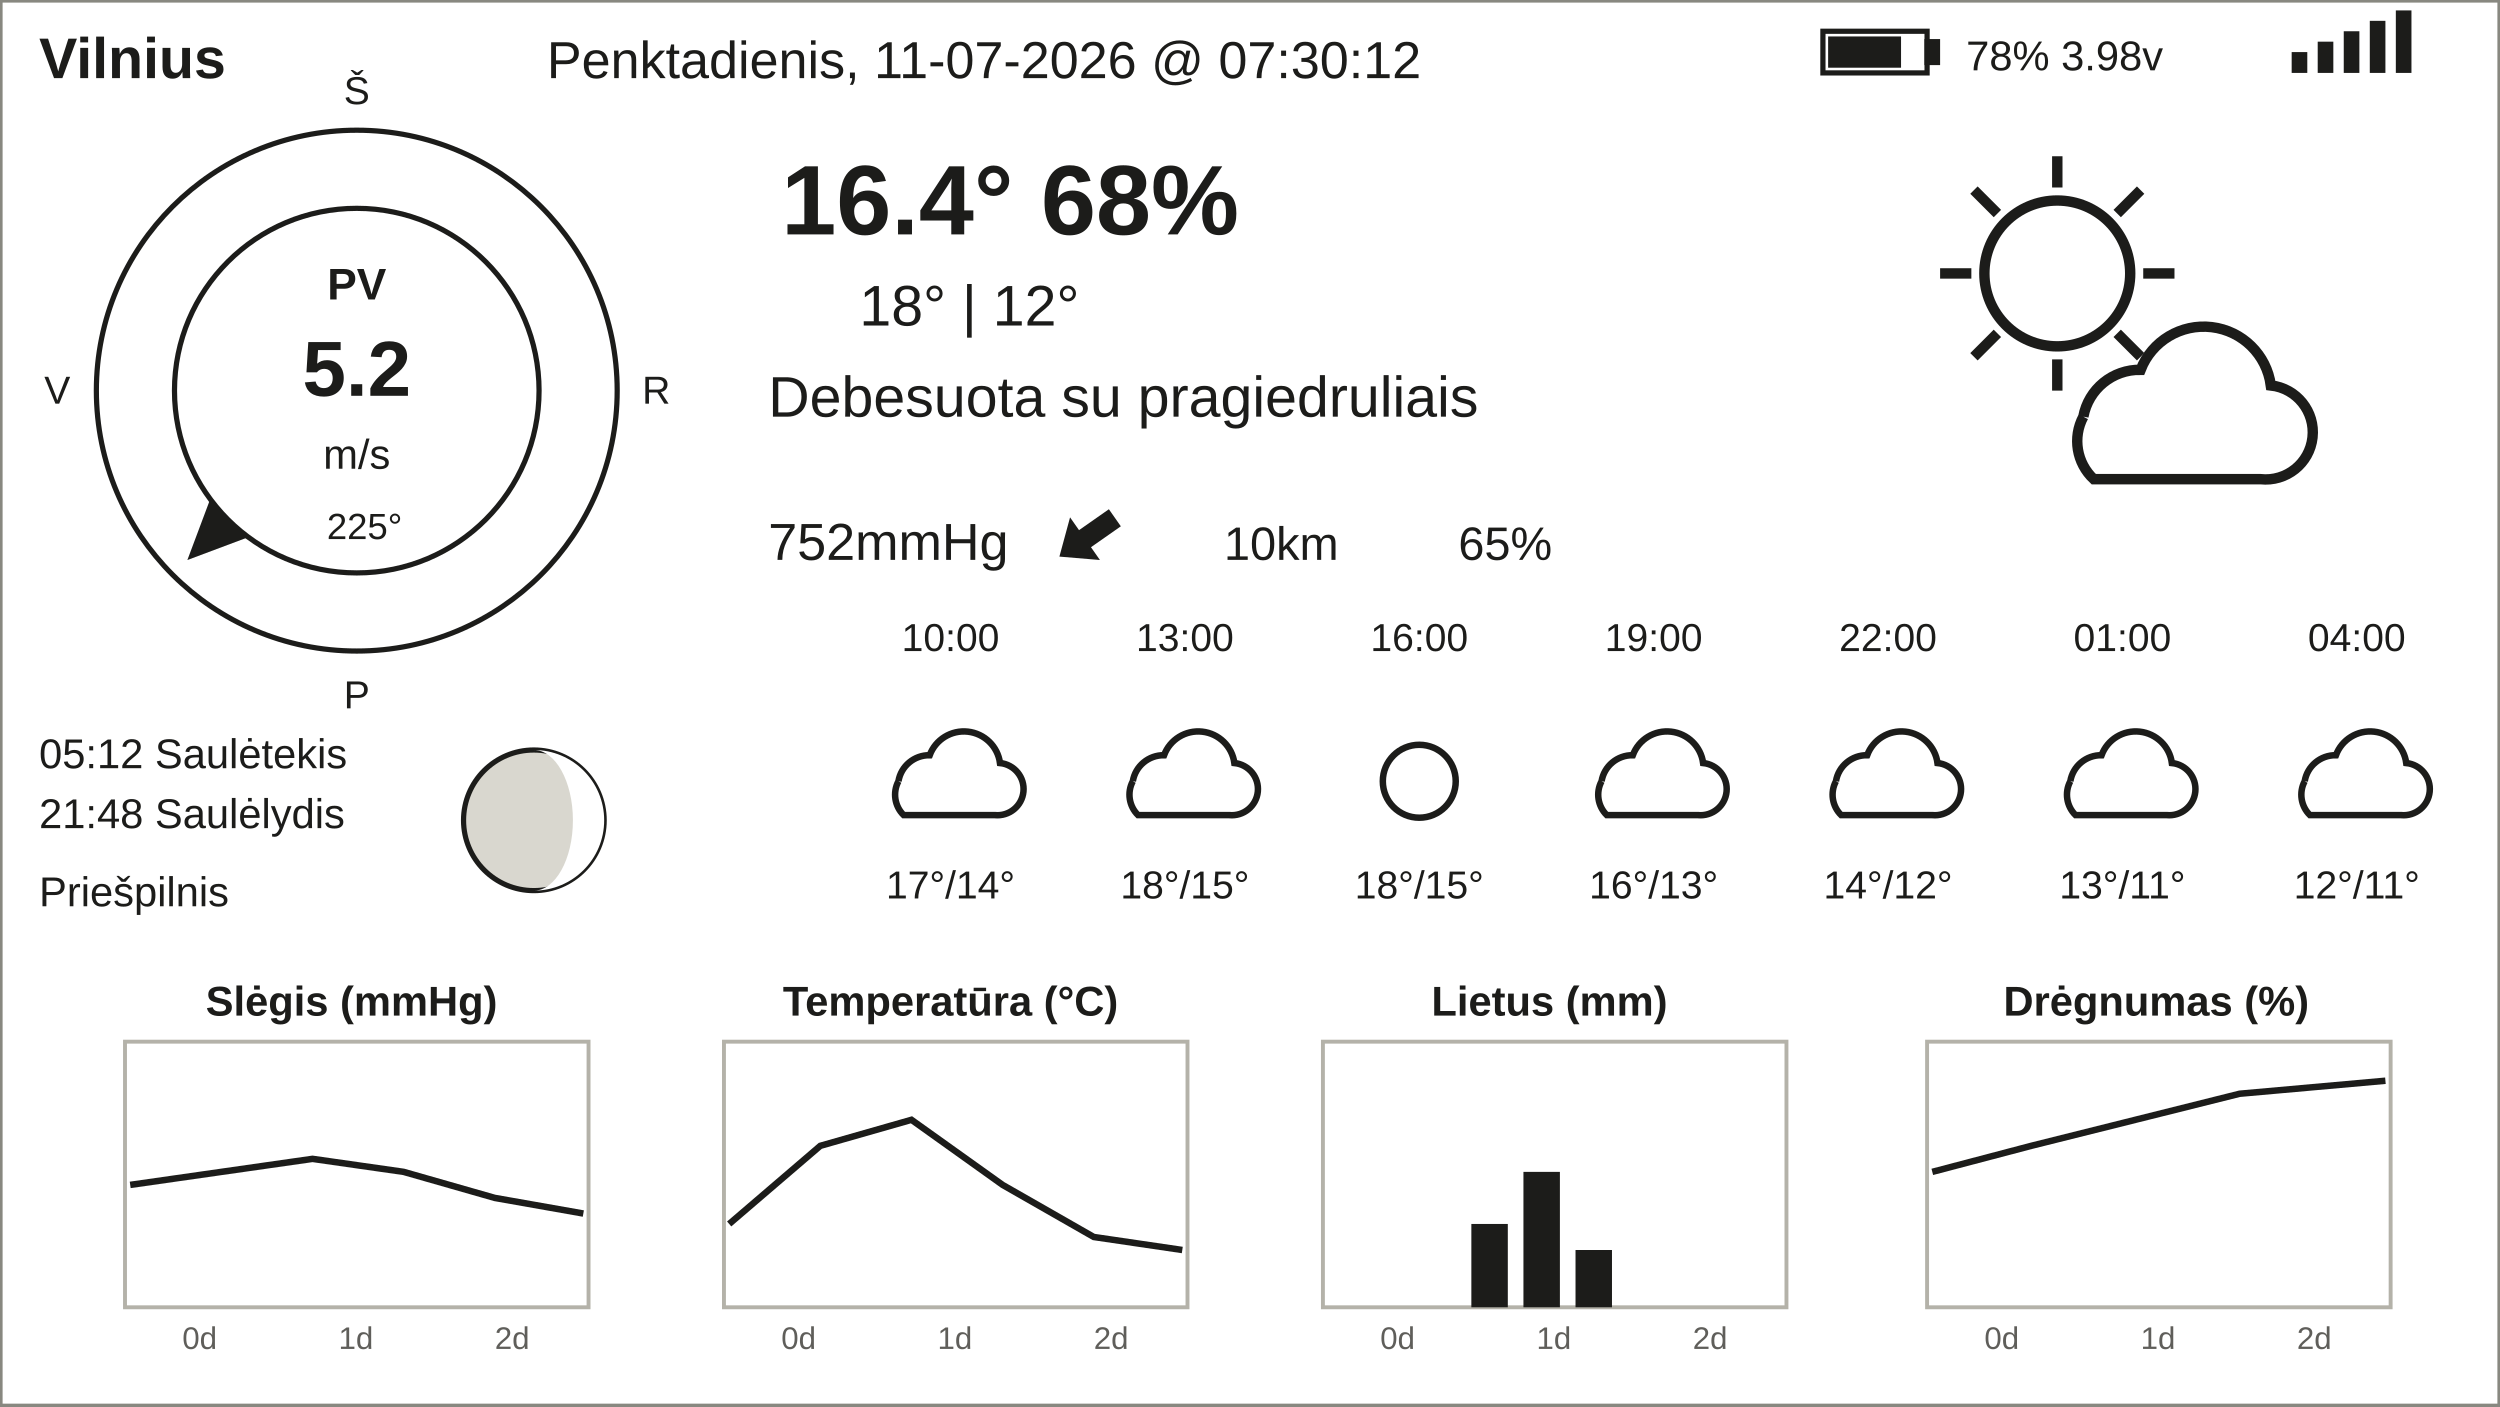
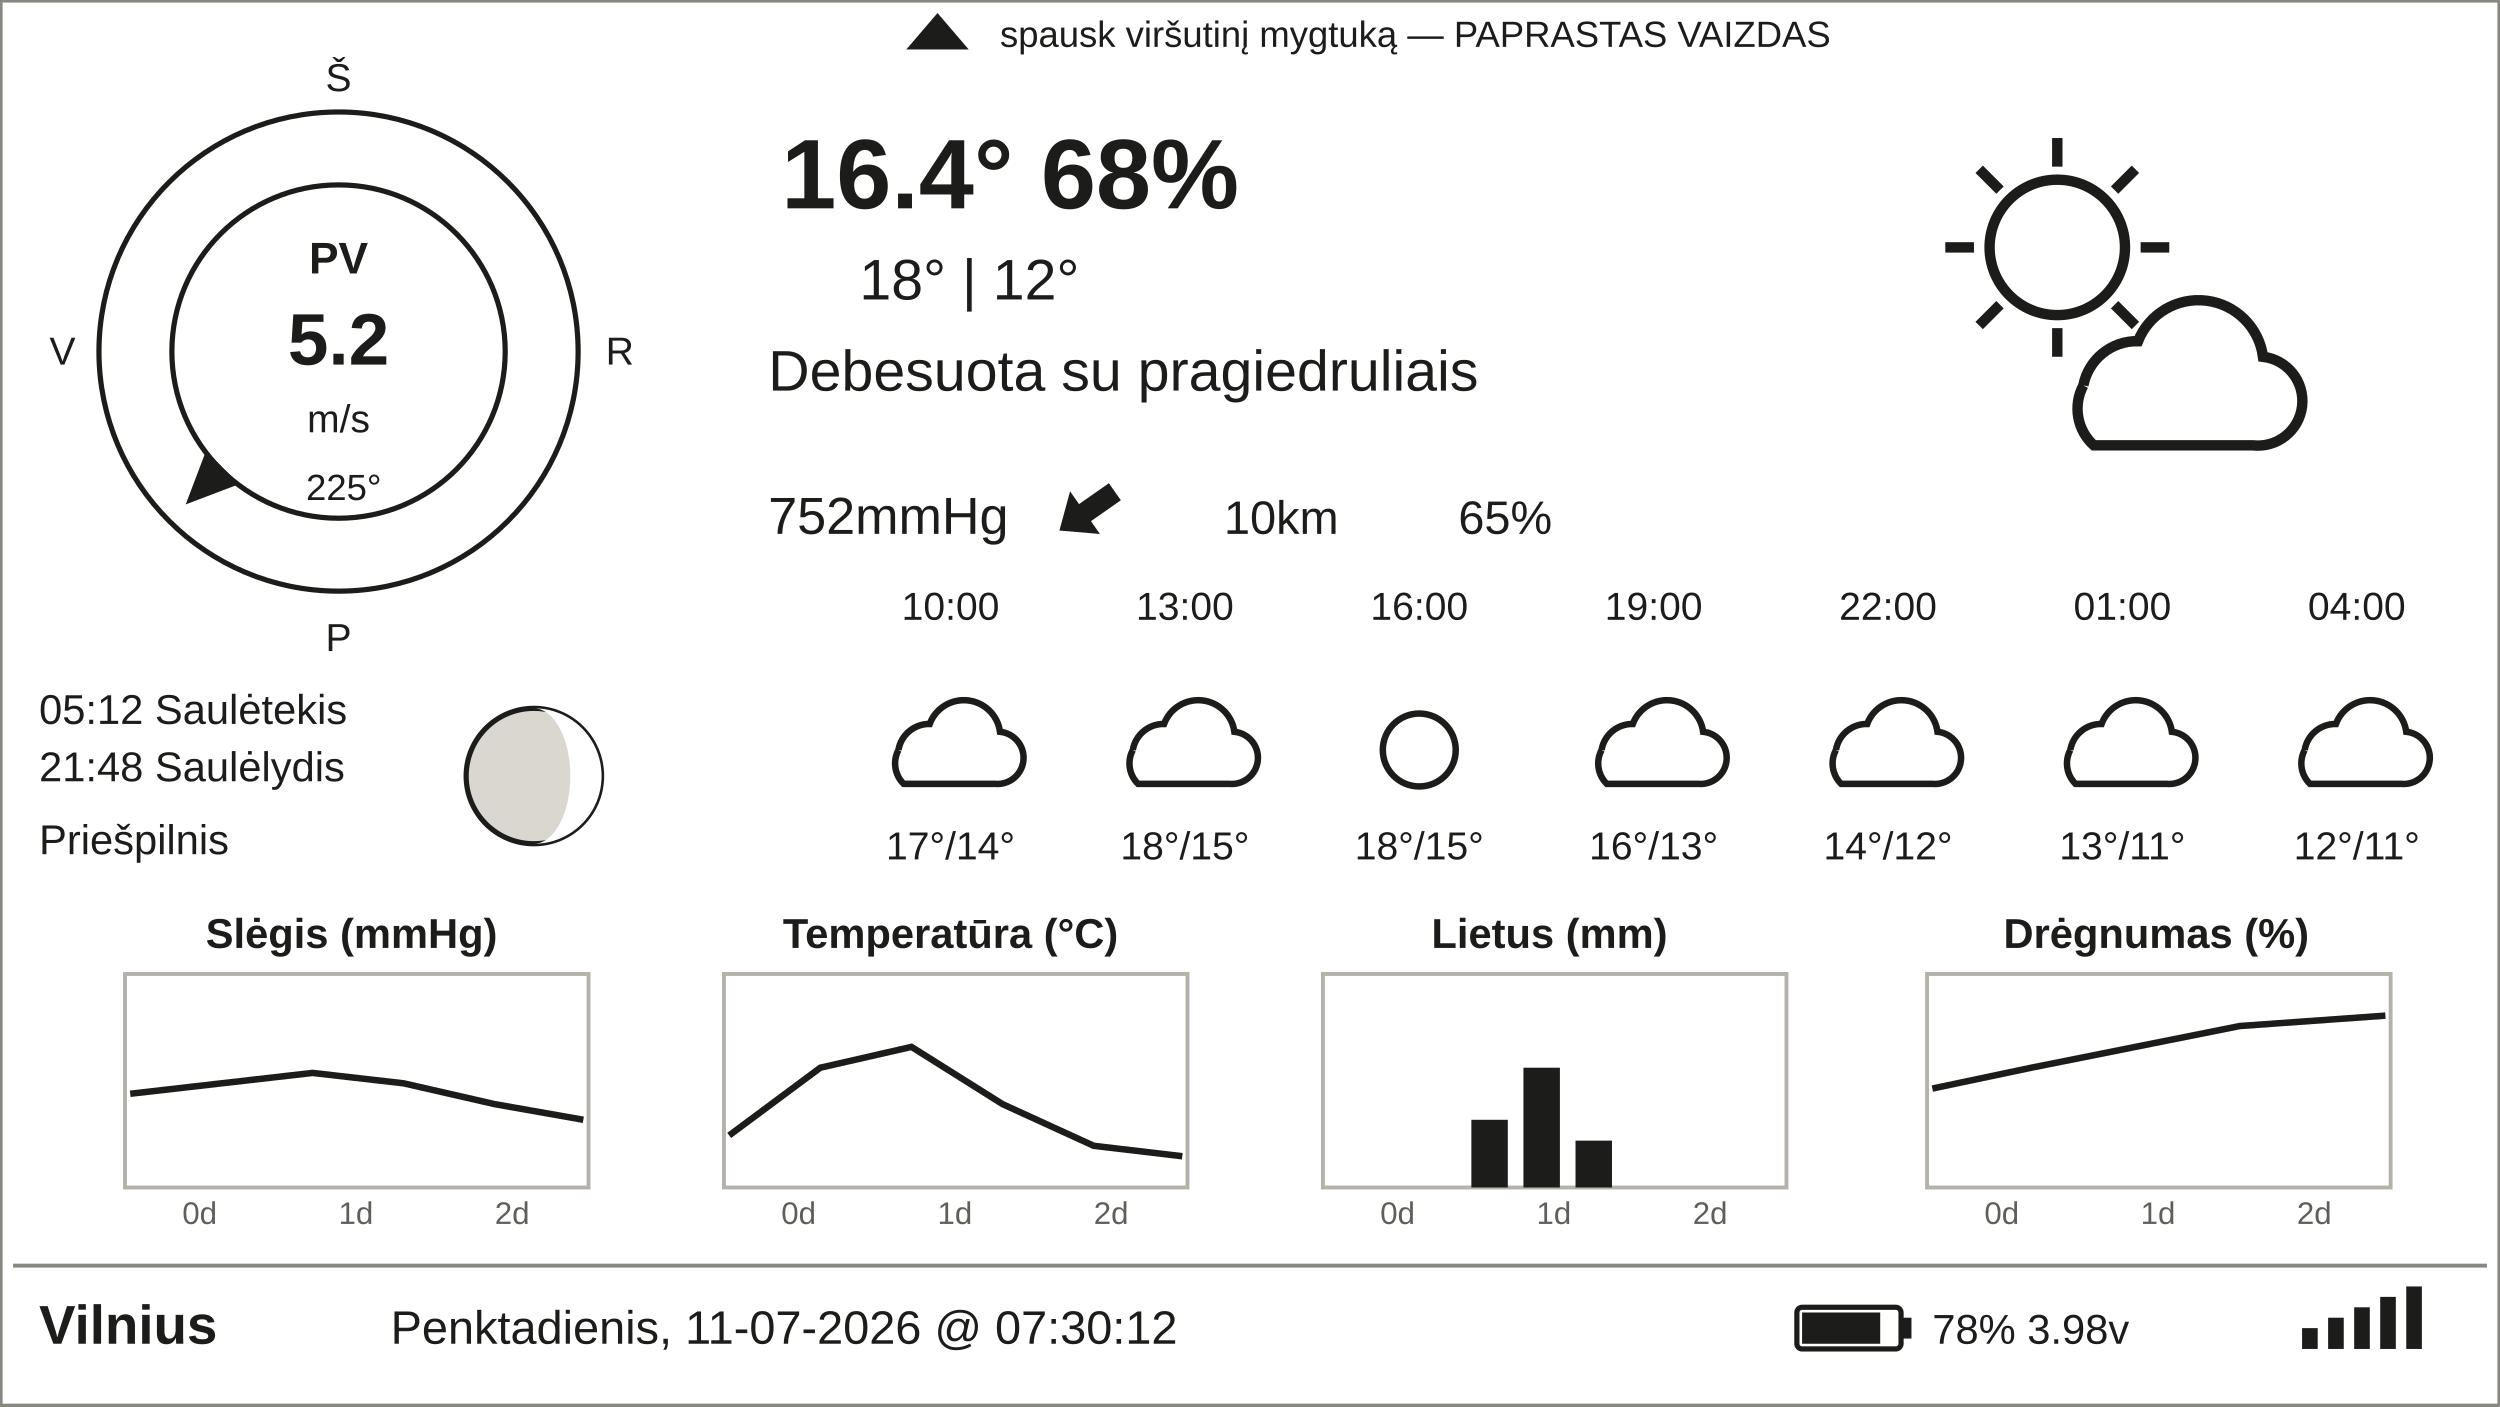
<svg xmlns="http://www.w3.org/2000/svg" viewBox="0 0 960 540" font-family="Segoe UI, Arial, sans-serif">
  <rect x="0" y="0" width="960" height="540" fill="#ffffff" stroke="#888880" stroke-width="2" />
-   <text x="15" y="30" font-size="22" font-weight="bold" fill="#1c1c1a">Vilnius</text>
-   <text x="210" y="30" font-size="20" fill="#1c1c1a">Penktadienis, 11-07-2026  @  07:30:12</text>
+   <polygon points="360,5 372,19 348,19" fill="#1c1c1a" />
+   <text x="384" y="18" font-size="14" font-weight="500" fill="#1c1c1a">spausk viršutinį mygtuką — PAPRASTAS VAIZDAS</text>
  <g stroke="#1c1c1a" fill="none" stroke-width="2">
-     <rect x="700" y="12" width="40" height="16" />
-     <rect x="740" y="16" width="4" height="8" fill="#1c1c1a" />
-     <rect x="702" y="14" width="28" height="12" fill="#1c1c1a" stroke="none" />
+     <circle cx="130" cy="135" r="92" />
+     <circle cx="130" cy="135" r="64" />
  </g>
-   <text x="755" y="27" font-size="16" fill="#1c1c1a">78%  3.98v</text>
-   <g fill="#1c1c1a">
-     <rect x="880" y="20" width="6" height="8" />
-     <rect x="890" y="16" width="6" height="12" />
-     <rect x="900" y="12" width="6" height="16" />
-     <rect x="910" y="8" width="6" height="20" />
-     <rect x="920" y="4" width="6" height="24" />
+   <text x="130" y="35" font-size="15" fill="#1c1c1a" text-anchor="middle">Š</text>
+   <text x="130" y="250" font-size="15" fill="#1c1c1a" text-anchor="middle">P</text>
+   <text x="24" y="140" font-size="15" fill="#1c1c1a" text-anchor="middle">V</text>
+   <text x="238" y="140" font-size="15" fill="#1c1c1a" text-anchor="middle">R</text>
+   <polygon points="130,52 121,72 139,72" fill="#1c1c1a" transform="rotate(225 130 135)" />
+   <text x="130" y="105" font-size="17" font-weight="bold" fill="#1c1c1a" text-anchor="middle">PV</text>
+   <text x="130" y="140" font-size="28" font-weight="bold" fill="#1c1c1a" text-anchor="middle">5.2</text>
+   <text x="130" y="166" font-size="15" fill="#1c1c1a" text-anchor="middle">m/s</text>
+   <text x="132" y="192" font-size="14" fill="#1c1c1a" text-anchor="middle">225°</text>
+   <text x="15" y="278" font-size="16" fill="#1c1c1a">05:12 Saulėtekis</text>
+   <text x="15" y="300" font-size="16" fill="#1c1c1a">21:48 Saulėlydis</text>
+   <text x="15" y="328" font-size="16" fill="#1c1c1a">Priešpilnis</text>
+   <circle cx="205" cy="298" r="26" fill="#d9d7cf" stroke="#1c1c1a" stroke-width="2" />
+   <path d="M205 272 a26 26 0 0 1 0 52 a14 26 0 0 0 0 -52" fill="#ffffff" />
+   <text x="300" y="80" font-size="38" font-weight="bold" fill="#1c1c1a">16.4°    68%</text>
+   <text x="330" y="115" font-size="22" fill="#1c1c1a">18° | 12°</text>
+   <text x="295" y="150" font-size="22" fill="#1c1c1a">Debesuota su pragiedruliais</text>
+   <text x="295" y="205" font-size="20" fill="#1c1c1a">752mmHg</text>
+   <path d="M405 198 l12 -10 l0 6 l14 0 l0 8 l-14 0 l0 6 z" fill="#1c1c1a" transform="rotate(-35 415 198)" />
+   <text x="470" y="205" font-size="18" fill="#1c1c1a">10km</text>
+   <text x="560" y="205" font-size="18" fill="#1c1c1a">65%</text>
+   <g stroke="#1c1c1a" stroke-width="4" fill="none">
+     <circle cx="790" cy="95" r="26" />
+     <line x1="790" y1="53" x2="790" y2="64" />
+     <line x1="790" y1="126" x2="790" y2="137" />
+     <line x1="747" y1="95" x2="758" y2="95" />
+     <line x1="822" y1="95" x2="833" y2="95" />
+     <line x1="760" y1="65" x2="768" y2="73" />
+     <line x1="812" y1="117" x2="820" y2="125" />
+     <line x1="760" y1="125" x2="768" y2="117" />
+     <line x1="812" y1="73" x2="820" y2="65" />
  </g>
-   <g stroke="#1c1c1a" fill="none" stroke-width="2">
-     <circle cx="137" cy="150" r="100" />
-     <circle cx="137" cy="150" r="70" />
-   </g>
-   <text x="137" y="40" font-size="15" fill="#1c1c1a" text-anchor="middle">Š</text>
-   <text x="137" y="272" font-size="15" fill="#1c1c1a" text-anchor="middle">P</text>
-   <text x="22" y="155" font-size="15" fill="#1c1c1a" text-anchor="middle">V</text>
-   <text x="252" y="155" font-size="15" fill="#1c1c1a" text-anchor="middle">R</text>
-   <polygon points="137,58 127,80 147,80" fill="#1c1c1a" transform="rotate(225 137 150)" />
-   <text x="137" y="115" font-size="17" font-weight="bold" fill="#1c1c1a" text-anchor="middle">PV</text>
-   <text x="137" y="152" font-size="30" font-weight="bold" fill="#1c1c1a" text-anchor="middle">5.2</text>
-   <text x="137" y="180" font-size="16" fill="#1c1c1a" text-anchor="middle">m/s</text>
-   <text x="140" y="207" font-size="14" fill="#1c1c1a" text-anchor="middle">225°</text>
-   <text x="15" y="295" font-size="16" fill="#1c1c1a">05:12 Saulėtekis</text>
-   <text x="15" y="318" font-size="16" fill="#1c1c1a">21:48 Saulėlydis</text>
-   <text x="15" y="348" font-size="16" fill="#1c1c1a">Priešpilnis</text>
-   <circle cx="205" cy="315" r="27" fill="#d9d7cf" stroke="#1c1c1a" stroke-width="2" />
-   <path d="M205 288 a27 27 0 0 1 0 54 a15 27 0 0 0 0 -54" fill="#ffffff" />
-   <text x="300" y="90" font-size="38" font-weight="bold" fill="#1c1c1a">16.4°    68%</text>
-   <text x="330" y="125" font-size="22" fill="#1c1c1a">18° | 12°</text>
-   <text x="295" y="160" font-size="22" fill="#1c1c1a">Debesuota su pragiedruliais</text>
-   <text x="295" y="215" font-size="20" fill="#1c1c1a">752mmHg</text>
-   <path d="M405 208 l12 -10 l0 6 l14 0 l0 8 l-14 0 l0 6 z" fill="#1c1c1a" transform="rotate(-35 415 208)" />
-   <text x="470" y="215" font-size="18" fill="#1c1c1a">10km</text>
-   <text x="560" y="215" font-size="18" fill="#1c1c1a">65%</text>
-   <g stroke="#1c1c1a" stroke-width="4" fill="none">
-     <circle cx="790" cy="105" r="28" />
-     <line x1="790" y1="60" x2="790" y2="72" />
-     <line x1="790" y1="138" x2="790" y2="150" />
-     <line x1="745" y1="105" x2="757" y2="105" />
-     <line x1="823" y1="105" x2="835" y2="105" />
-     <line x1="758" y1="73" x2="767" y2="82" />
-     <line x1="813" y1="128" x2="822" y2="137" />
-     <line x1="758" y1="137" x2="767" y2="128" />
-     <line x1="813" y1="82" x2="822" y2="73" />
-   </g>
-   <path d="M800 160 a22 22 0 0 1 22 -18 a26 26 0 0 1 50 6 a18 18 0 0 1 -4 36 l-64 0 a20 20 0 0 1 -4 -24" fill="#ffffff" stroke="#1c1c1a" stroke-width="4" />
+   <path d="M800 148 a21 21 0 0 1 21 -17 a25 25 0 0 1 48 6 a17 17 0 0 1 -4 34 l-61 0 a19 19 0 0 1 -4 -23" fill="#ffffff" stroke="#1c1c1a" stroke-width="4" />
  <g font-size="15" fill="#1c1c1a" text-anchor="middle">
-     <text x="365" y="250">10:00</text>
-     <text x="455" y="250">13:00</text>
-     <text x="545" y="250">16:00</text>
-     <text x="635" y="250">19:00</text>
-     <text x="725" y="250">22:00</text>
-     <text x="815" y="250">01:00</text>
-     <text x="905" y="250">04:00</text>
-     <text x="365" y="345">17°/14°</text>
-     <text x="455" y="345">18°/15°</text>
-     <text x="545" y="345">18°/15°</text>
-     <text x="635" y="345">16°/13°</text>
-     <text x="725" y="345">14°/12°</text>
-     <text x="815" y="345">13°/11°</text>
-     <text x="905" y="345">12°/11°</text>
+     <text x="365" y="238">10:00</text>
+     <text x="455" y="238">13:00</text>
+     <text x="545" y="238">16:00</text>
+     <text x="635" y="238">19:00</text>
+     <text x="725" y="238">22:00</text>
+     <text x="815" y="238">01:00</text>
+     <text x="905" y="238">04:00</text>
+     <text x="365" y="330">17°/14°</text>
+     <text x="455" y="330">18°/15°</text>
+     <text x="545" y="330">18°/15°</text>
+     <text x="635" y="330">16°/13°</text>
+     <text x="725" y="330">14°/12°</text>
+     <text x="815" y="330">13°/11°</text>
+     <text x="905" y="330">12°/11°</text>
  </g>
  <g stroke="#1c1c1a" stroke-width="2.5" fill="#ffffff">
-     <path d="M345 300 a12 12 0 0 1 12 -10 a14 14 0 0 1 27 3 a10 10 0 0 1 -2 20 l-35 0 a11 11 0 0 1 -2 -13" />
-     <path d="M435 300 a12 12 0 0 1 12 -10 a14 14 0 0 1 27 3 a10 10 0 0 1 -2 20 l-35 0 a11 11 0 0 1 -2 -13" />
-     <circle cx="545" cy="300" r="14" />
-     <path d="M615 300 a12 12 0 0 1 12 -10 a14 14 0 0 1 27 3 a10 10 0 0 1 -2 20 l-35 0 a11 11 0 0 1 -2 -13" />
-     <path d="M705 300 a12 12 0 0 1 12 -10 a14 14 0 0 1 27 3 a10 10 0 0 1 -2 20 l-35 0 a11 11 0 0 1 -2 -13" />
-     <path d="M795 300 a12 12 0 0 1 12 -10 a14 14 0 0 1 27 3 a10 10 0 0 1 -2 20 l-35 0 a11 11 0 0 1 -2 -13" />
-     <path d="M885 300 a12 12 0 0 1 12 -10 a14 14 0 0 1 27 3 a10 10 0 0 1 -2 20 l-35 0 a11 11 0 0 1 -2 -13" />
+     <path d="M345 288 a12 12 0 0 1 12 -10 a14 14 0 0 1 27 3 a10 10 0 0 1 -2 20 l-35 0 a11 11 0 0 1 -2 -13" />
+     <path d="M435 288 a12 12 0 0 1 12 -10 a14 14 0 0 1 27 3 a10 10 0 0 1 -2 20 l-35 0 a11 11 0 0 1 -2 -13" />
+     <circle cx="545" cy="288" r="14" />
+     <path d="M615 288 a12 12 0 0 1 12 -10 a14 14 0 0 1 27 3 a10 10 0 0 1 -2 20 l-35 0 a11 11 0 0 1 -2 -13" />
+     <path d="M705 288 a12 12 0 0 1 12 -10 a14 14 0 0 1 27 3 a10 10 0 0 1 -2 20 l-35 0 a11 11 0 0 1 -2 -13" />
+     <path d="M795 288 a12 12 0 0 1 12 -10 a14 14 0 0 1 27 3 a10 10 0 0 1 -2 20 l-35 0 a11 11 0 0 1 -2 -13" />
+     <path d="M885 288 a12 12 0 0 1 12 -10 a14 14 0 0 1 27 3 a10 10 0 0 1 -2 20 l-35 0 a11 11 0 0 1 -2 -13" />
  </g>
  <g font-size="16" font-weight="bold" fill="#1c1c1a" text-anchor="middle">
-     <text x="135" y="390">Slėgis (mmHg)</text>
-     <text x="365" y="390">Temperatūra (°C)</text>
-     <text x="595" y="390">Lietus (mm)</text>
-     <text x="828" y="390">Drėgnumas (%)</text>
+     <text x="135" y="364">Slėgis (mmHg)</text>
+     <text x="365" y="364">Temperatūra (°C)</text>
+     <text x="595" y="364">Lietus (mm)</text>
+     <text x="828" y="364">Drėgnumas (%)</text>
  </g>
  <g stroke="#b4b2a9" fill="none" stroke-width="1.5">
-     <rect x="48" y="400" width="178" height="102" />
-     <rect x="278" y="400" width="178" height="102" />
-     <rect x="508" y="400" width="178" height="102" />
-     <rect x="740" y="400" width="178" height="102" />
+     <rect x="48" y="374" width="178" height="82" />
+     <rect x="278" y="374" width="178" height="82" />
+     <rect x="508" y="374" width="178" height="82" />
+     <rect x="740" y="374" width="178" height="82" />
  </g>
-   <polyline points="50,455 85,450 120,445 155,450 190,460 224,466" stroke="#1c1c1a" stroke-width="2.5" fill="none" />
-   <polyline points="280,470 315,440 350,430 385,455 420,475 454,480" stroke="#1c1c1a" stroke-width="2.5" fill="none" />
+   <polyline points="50,420 85,416 120,412 155,416 190,424 224,430" stroke="#1c1c1a" stroke-width="2.5" fill="none" />
+   <polyline points="280,436 315,410 350,402 385,424 420,440 454,444" stroke="#1c1c1a" stroke-width="2.5" fill="none" />
  <g fill="#1c1c1a">
-     <rect x="565" y="470" width="14" height="32" />
-     <rect x="585" y="450" width="14" height="52" />
-     <rect x="605" y="480" width="14" height="22" />
+     <rect x="565" y="430" width="14" height="26" />
+     <rect x="585" y="410" width="14" height="46" />
+     <rect x="605" y="438" width="14" height="18" />
  </g>
-   <polyline points="742,450 780,440 820,430 860,420 916,415" stroke="#1c1c1a" stroke-width="2.5" fill="none" />
+   <polyline points="742,418 780,410 820,402 860,394 916,390" stroke="#1c1c1a" stroke-width="2.5" fill="none" />
  <g font-size="12" fill="#5f5e5a">
-     <text x="70" y="518">0d</text>
-     <text x="130" y="518">1d</text>
-     <text x="190" y="518">2d</text>
-     <text x="300" y="518">0d</text>
-     <text x="360" y="518">1d</text>
-     <text x="420" y="518">2d</text>
-     <text x="530" y="518">0d</text>
-     <text x="590" y="518">1d</text>
-     <text x="650" y="518">2d</text>
-     <text x="762" y="518">0d</text>
-     <text x="822" y="518">1d</text>
-     <text x="882" y="518">2d</text>
+     <text x="70" y="470">0d</text>
+     <text x="130" y="470">1d</text>
+     <text x="190" y="470">2d</text>
+     <text x="300" y="470">0d</text>
+     <text x="360" y="470">1d</text>
+     <text x="420" y="470">2d</text>
+     <text x="530" y="470">0d</text>
+     <text x="590" y="470">1d</text>
+     <text x="650" y="470">2d</text>
+     <text x="762" y="470">0d</text>
+     <text x="822" y="470">1d</text>
+     <text x="882" y="470">2d</text>
+   </g>
+   <line x1="5" y1="486" x2="955" y2="486" stroke="#888880" stroke-width="1.5" />
+   <text x="15" y="516" font-size="21" font-weight="bold" fill="#1c1c1a">Vilnius</text>
+   <text x="150" y="516" font-size="18" fill="#1c1c1a">Penktadienis, 11-07-2026  @  07:30:12</text>
+   <g fill="#1c1c1a">
+     <rect x="690" y="502" width="40" height="16" rx="2" fill="none" stroke="#1c1c1a" stroke-width="2" />
+     <rect x="730" y="506" width="4" height="8" />
+     <rect x="692" y="504" width="30" height="12" />
+     <text x="742" y="516" font-size="16">78%  3.98v</text>
+   </g>
+   <g fill="#1c1c1a">
+     <rect x="884" y="510" width="6" height="8" />
+     <rect x="894" y="506" width="6" height="12" />
+     <rect x="904" y="502" width="6" height="16" />
+     <rect x="914" y="498" width="6" height="20" />
+     <rect x="924" y="494" width="6" height="24" />
  </g>
</svg>
